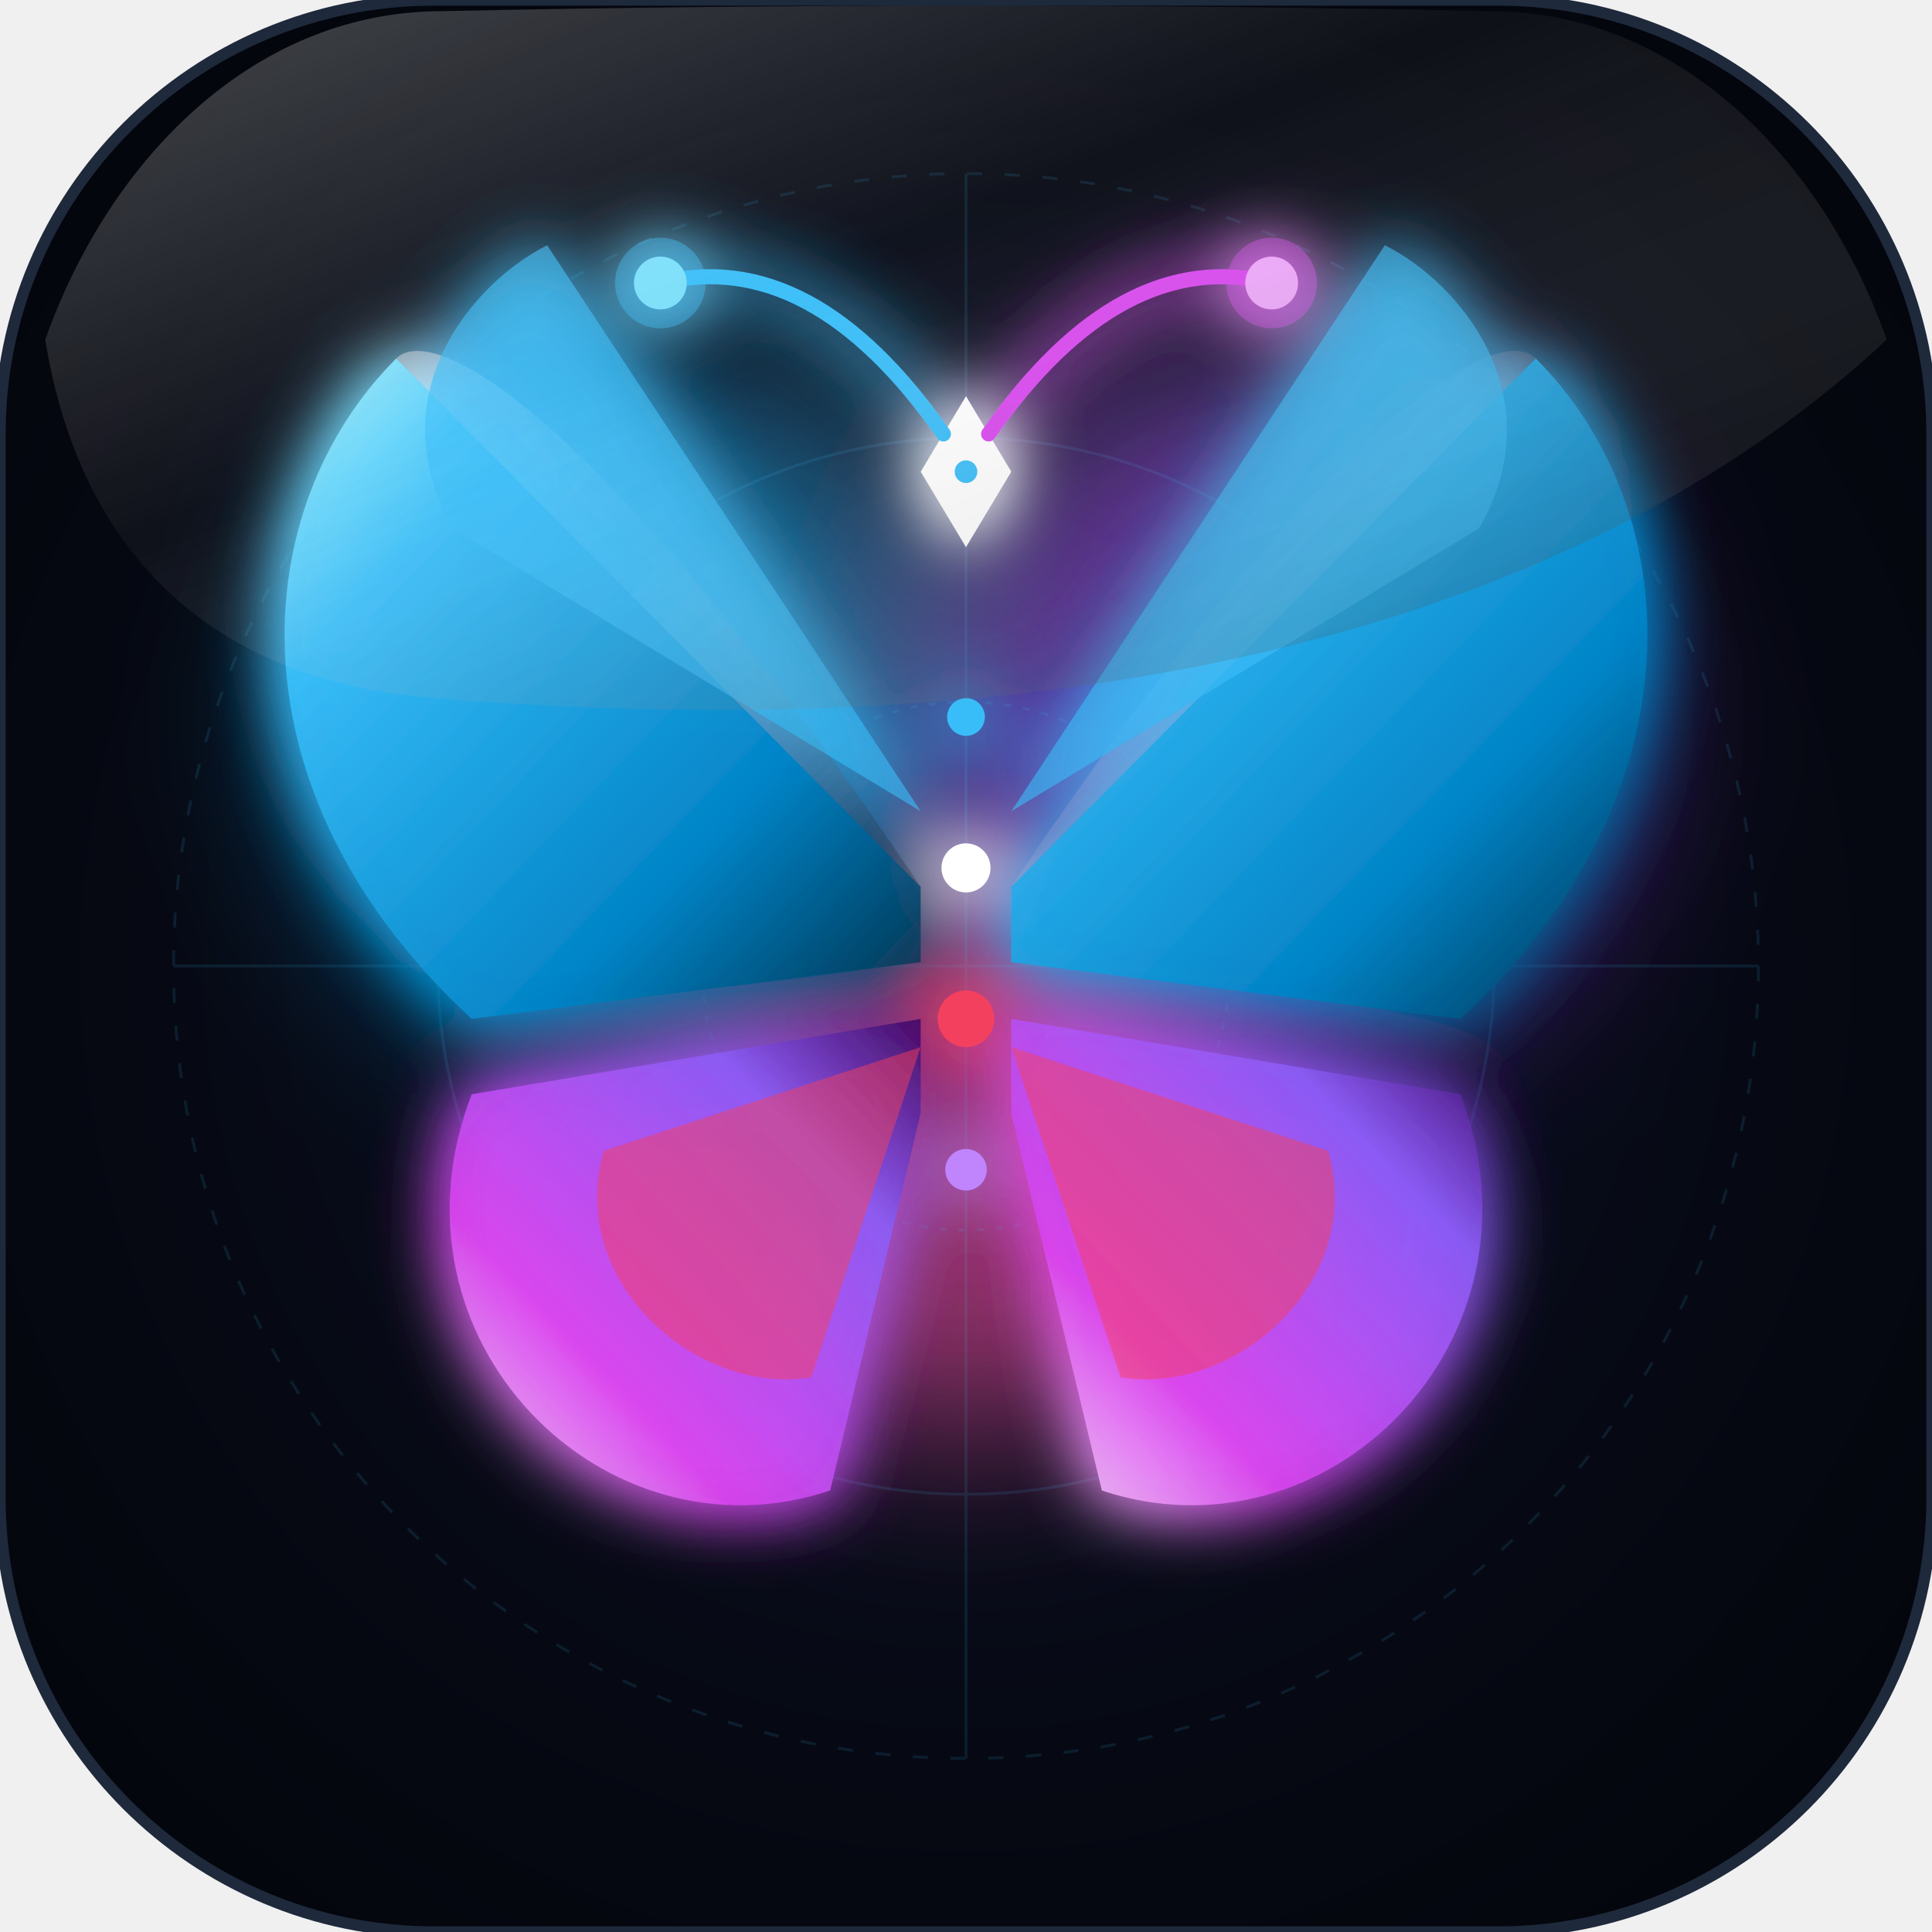
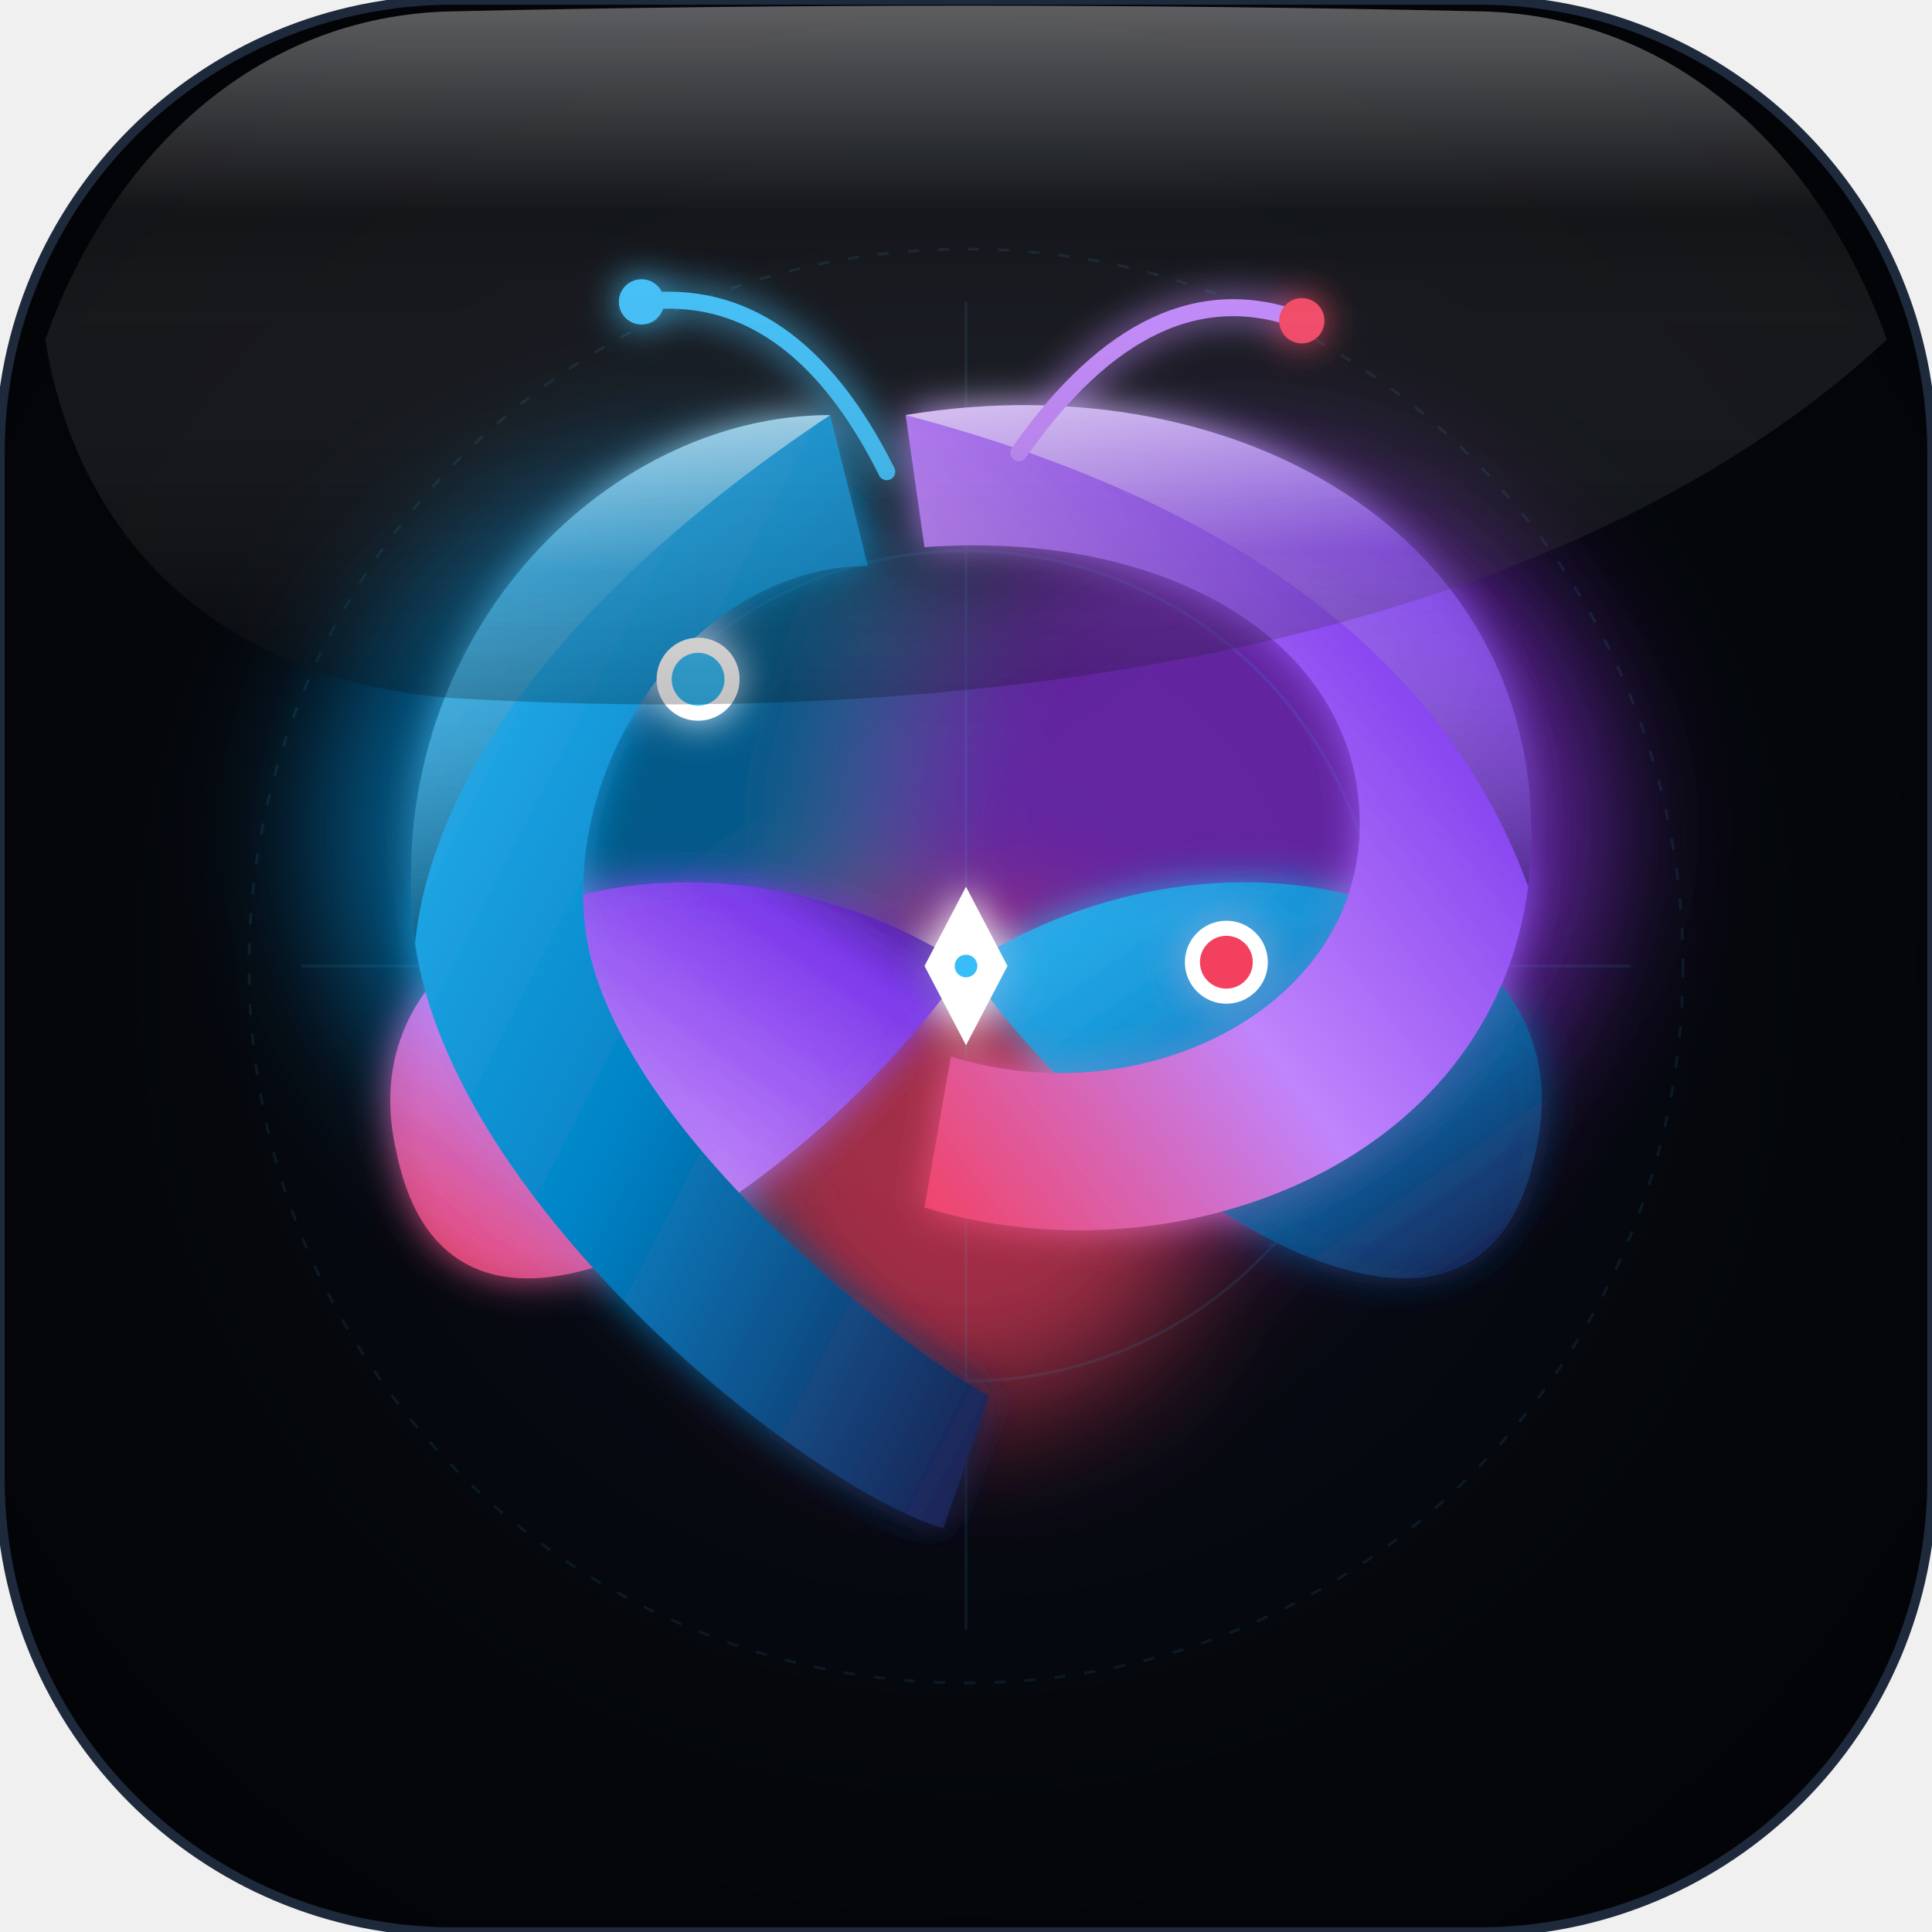
<svg xmlns="http://www.w3.org/2000/svg" viewBox="0 0 1024 1024" width="100%" height="100%">
  <defs>
-     <radialGradient id="quantumBg" cx="50%" cy="50%" r="75%">
-       <stop offset="0%" stop-color="#0b1329" />
-       <stop offset="55%" stop-color="#060913" />
-       <stop offset="100%" stop-color="#020408" />
+     <radialGradient id="canvasGradient" cx="50%" cy="50%" r="75%">
+       <stop offset="0%" stop-color="#0a0f1d" />
+       <stop offset="60%" stop-color="#04060a" />
+       <stop offset="100%" stop-color="#010204" />
    </radialGradient>
-     <linearGradient id="cyanIridescent" x1="0%" y1="0%" x2="100%" y2="100%">
-       <stop offset="0%" stop-color="#a5f3fc" />
-       <stop offset="25%" stop-color="#38bdf8" />
-       <stop offset="70%" stop-color="#0284c7" />
-       <stop offset="100%" stop-color="#082f49" />
+     <linearGradient id="cyanRibbon" x1="0%" y1="0%" x2="100%" y2="100%">
+       <stop offset="0%" stop-color="#38bdf8" />
+       <stop offset="50%" stop-color="#0284c7" />
+       <stop offset="100%" stop-color="#1e1b4b" />
    </linearGradient>
-     <linearGradient id="velvetMagenta" x1="0%" y1="100%" x2="100%" y2="0%">
-       <stop offset="0%" stop-color="#fae8ff" />
-       <stop offset="30%" stop-color="#d946ef" />
-       <stop offset="75%" stop-color="#8b5cf6" />
-       <stop offset="100%" stop-color="#3b0764" />
+     <linearGradient id="purpleRibbon" x1="0%" y1="100%" x2="100%" y2="0%">
+       <stop offset="0%" stop-color="#f43f5e" />
+       <stop offset="40%" stop-color="#c084fc" />
+       <stop offset="80%" stop-color="#7c3aed" />
+       <stop offset="100%" stop-color="#2e1065" />
    </linearGradient>
-     <linearGradient id="whiteLaser" x1="0%" y1="0%" x2="0%" y2="100%">
-       <stop offset="0%" stop-color="#ffffff" />
-       <stop offset="50%" stop-color="#38bdf8" />
-       <stop offset="100%" stop-color="#c084fc" />
+     <linearGradient id="goldLaser" x1="0%" y1="0%" x2="100%" y2="100%">
+       <stop offset="0%" stop-color="#fef08a" />
+       <stop offset="50%" stop-color="#f59e0b" />
+       <stop offset="100%" stop-color="#ef4444" />
    </linearGradient>
-     <linearGradient id="glassShine" x1="0%" y1="0%" x2="100%" y2="100%">
-       <stop offset="0%" stop-color="#ffffff" stop-opacity="0.35" />
-       <stop offset="40%" stop-color="#ffffff" stop-opacity="0.05" />
+     <linearGradient id="specularGlint" x1="0%" y1="0%" x2="0%" y2="100%">
+       <stop offset="0%" stop-color="#ffffff" stop-opacity="0.6" />
+       <stop offset="30%" stop-color="#ffffff" stop-opacity="0.1" />
      <stop offset="100%" stop-color="#000000" stop-opacity="0.4" />
    </linearGradient>
-     <filter id="hyperBloom" x="-50%" y="-50%" width="200%" height="200%">
-       <feGaussianBlur stdDeviation="18" result="blurWide" />
-       <feGaussianBlur stdDeviation="6" result="blurTight" />
+     <filter id="dualAura" x="-40%" y="-40%" width="180%" height="180%">
+       <feGaussianBlur stdDeviation="35" result="blur" />
+     </filter>
+     <filter id="laserBloom" x="-30%" y="-30%" width="160%" height="160%">
+       <feGaussianBlur stdDeviation="10" result="bloom" />
      <feMerge>
-         <feMergeNode in="blurWide" />
-         <feMergeNode in="blurTight" />
+         <feMergeNode in="bloom" />
        <feMergeNode in="SourceGraphic" />
      </feMerge>
    </filter>
-     <filter id="ambientAura" x="-40%" y="-40%" width="180%" height="180%">
-       <feGaussianBlur stdDeviation="45" result="aura" />
-     </filter>
  </defs>
-   <rect width="1024" height="1024" rx="230" fill="url(#quantumBg)" stroke="#1e293b" stroke-width="6" />
-   <g filter="url(#ambientAura)" opacity="0.6">
-     <circle cx="340" cy="380" r="180" fill="#0284c7" />
-     <circle cx="680" cy="380" r="180" fill="#9333ea" />
-     <circle cx="512" cy="620" r="140" fill="#ec4899" />
+   <rect width="1024" height="1024" rx="240" fill="url(#canvasGradient)" stroke="#1e293b" stroke-width="5" />
+   <g filter="url(#dualAura)" opacity="0.65">
+     <circle cx="360" cy="440" r="190" fill="#0284c7" />
+     <circle cx="660" cy="440" r="190" fill="#9333ea" />
+     <circle cx="512" cy="620" r="130" fill="#f43f5e" />
  </g>
-   <g opacity="0.12" stroke="#38bdf8" stroke-width="1.5">
-     <circle cx="512" cy="512" r="420" fill="none" stroke-dasharray="8 12" />
-     <circle cx="512" cy="512" r="280" fill="none" />
-     <circle cx="512" cy="512" r="140" fill="none" stroke-dasharray="4 6" />
-     <line x1="92" y1="512" x2="932" y2="512" />
-     <line x1="512" y1="92" x2="512" y2="932" />
+   <g opacity="0.1" stroke="#38bdf8" stroke-width="1.5">
+     <circle cx="512" cy="512" r="380" fill="none" stroke-dasharray="6 10" />
+     <circle cx="512" cy="512" r="220" fill="none" />
+     <line x1="160" y1="512" x2="864" y2="512" />
+     <line x1="512" y1="160" x2="512" y2="864" />
  </g>
-   <g id="parvan-insignia" filter="url(#hyperBloom)">
-     <path d="M 488 470 L 210 190 C 130 270 120 420 250 540 L 488 510 Z" fill="url(#cyanIridescent)" opacity="0.95" />
-     <path d="M 488 470 L 210 190 C 230 170 320 220 488 470 Z" fill="url(#glassShine)" />
-     <path d="M 488 430 L 290 130 C 250 150 200 210 240 280 Z" fill="#38bdf8" opacity="0.6" />
-     <path d="M 488 540 L 250 580 C 200 710 320 830 440 790 L 488 590 Z" fill="url(#velvetMagenta)" opacity="0.9" />
-     <path d="M 488 555 L 320 610 C 300 680 370 740 430 730 Z" fill="#f43f5e" opacity="0.5" />
-     <path d="M 536 470 L 814 190 C 894 270 904 420 774 540 L 536 510 Z" fill="url(#cyanIridescent)" opacity="0.95" />
-     <path d="M 536 470 L 814 190 C 794 170 704 220 536 470 Z" fill="url(#glassShine)" />
-     <path d="M 536 430 L 734 130 C 774 150 824 210 784 280 Z" fill="#38bdf8" opacity="0.6" />
-     <path d="M 536 540 L 774 580 C 824 710 704 830 584 790 L 536 590 Z" fill="url(#velvetMagenta)" opacity="0.9" />
-     <path d="M 536 555 L 704 610 C 724 680 654 740 594 730 Z" fill="#f43f5e" opacity="0.5" />
-     <line x1="512" y1="260" x2="512" y2="780" stroke="url(#whiteLaser)" stroke-width="12" stroke-linecap="round" />
-     <circle cx="512" cy="380" r="10" fill="#38bdf8" />
-     <circle cx="512" cy="460" r="13" fill="#ffffff" />
-     <circle cx="512" cy="540" r="15" fill="#f43f5e" />
-     <circle cx="512" cy="620" r="11" fill="#c084fc" />
-     <polygon points="512,210 536,250 512,290 488,250" fill="#ffffff" />
-     <circle cx="512" cy="250" r="6" fill="#38bdf8" />
-     <path d="M 500 230 Q 430 130 350 150" fill="none" stroke="#38bdf8" stroke-width="8" stroke-linecap="round" />
-     <path d="M 524 230 Q 594 130 674 150" fill="none" stroke="#d946ef" stroke-width="8" stroke-linecap="round" />
-     <circle cx="350" cy="150" r="14" fill="#a5f3fc" />
-     <circle cx="350" cy="150" r="24" fill="#38bdf8" opacity="0.4" />
-     <circle cx="674" cy="150" r="14" fill="#fae8ff" />
-     <circle cx="674" cy="150" r="24" fill="#d946ef" opacity="0.4" />
+   <g id="parvan-core" filter="url(#laserBloom)">
+     <path d="M 512 512 C 430 630 240 760 210 610 C 180 480 370 420 512 512 Z" fill="url(#purpleRibbon)" opacity="0.88" />
+     <path d="M 512 512 C 594 630 784 760 814 610 C 844 480 654 420 512 512 Z" fill="url(#cyanRibbon)" opacity="0.88" />
+     <path d="M 440 220 C 320 220 200 340 220 500 C 240 640 430 790 500 810 L 524 740 C 470 710 320 590 310 490 C 300 400 370 300 460 300 Z" fill="url(#cyanRibbon)" />
+     <path d="M 440 220 C 320 220 200 340 220 500 C 228 420 290 320 440 220 Z" fill="url(#specularGlint)" />
+     <path d="M 480 220 C 660 190 830 290 810 470 C 790 620 620 680 490 640 L 504 560 C 600 590 710 540 720 450 C 730 350 630 280 490 290 Z" fill="url(#purpleRibbon)" />
+     <path d="M 480 220 C 660 190 830 290 810 470 C 770 360 670 270 480 220 Z" fill="url(#specularGlint)" />
+     <circle cx="370" cy="360" r="22" fill="#ffffff" />
+     <circle cx="370" cy="360" r="14" fill="#38bdf8" />
+     <circle cx="650" cy="510" r="22" fill="#ffffff" />
+     <circle cx="650" cy="510" r="14" fill="#f43f5e" />
+     <polygon points="512,470 534,512 512,554 490,512" fill="#ffffff" />
+     <circle cx="512" cy="512" r="6" fill="#38bdf8" />
+     <path d="M 470 250 Q 420 150 340 160" fill="none" stroke="#38bdf8" stroke-width="9" stroke-linecap="round" />
+     <path d="M 540 240 Q 610 140 690 170" fill="none" stroke="#c084fc" stroke-width="9" stroke-linecap="round" />
+     <circle cx="340" cy="160" r="12" fill="#38bdf8" />
+     <circle cx="690" cy="170" r="12" fill="#f43f5e" />
  </g>
-   <path d="M 230 6 Q 512 0 794 6 C 890 8 966 84 1000 180 C 850 320 600 400 230 370 C 100 360 40 280 24 180 C 58 84 134 8 230 6 Z" fill="url(#glassShine)" opacity="0.75" />
+   <path d="M 240 6 Q 512 0 784 6 C 890 8 966 84 1000 180 C 850 320 580 390 240 370 C 110 360 40 280 24 180 C 58 84 134 8 240 6 Z" fill="url(#specularGlint)" opacity="0.6" />
</svg>
